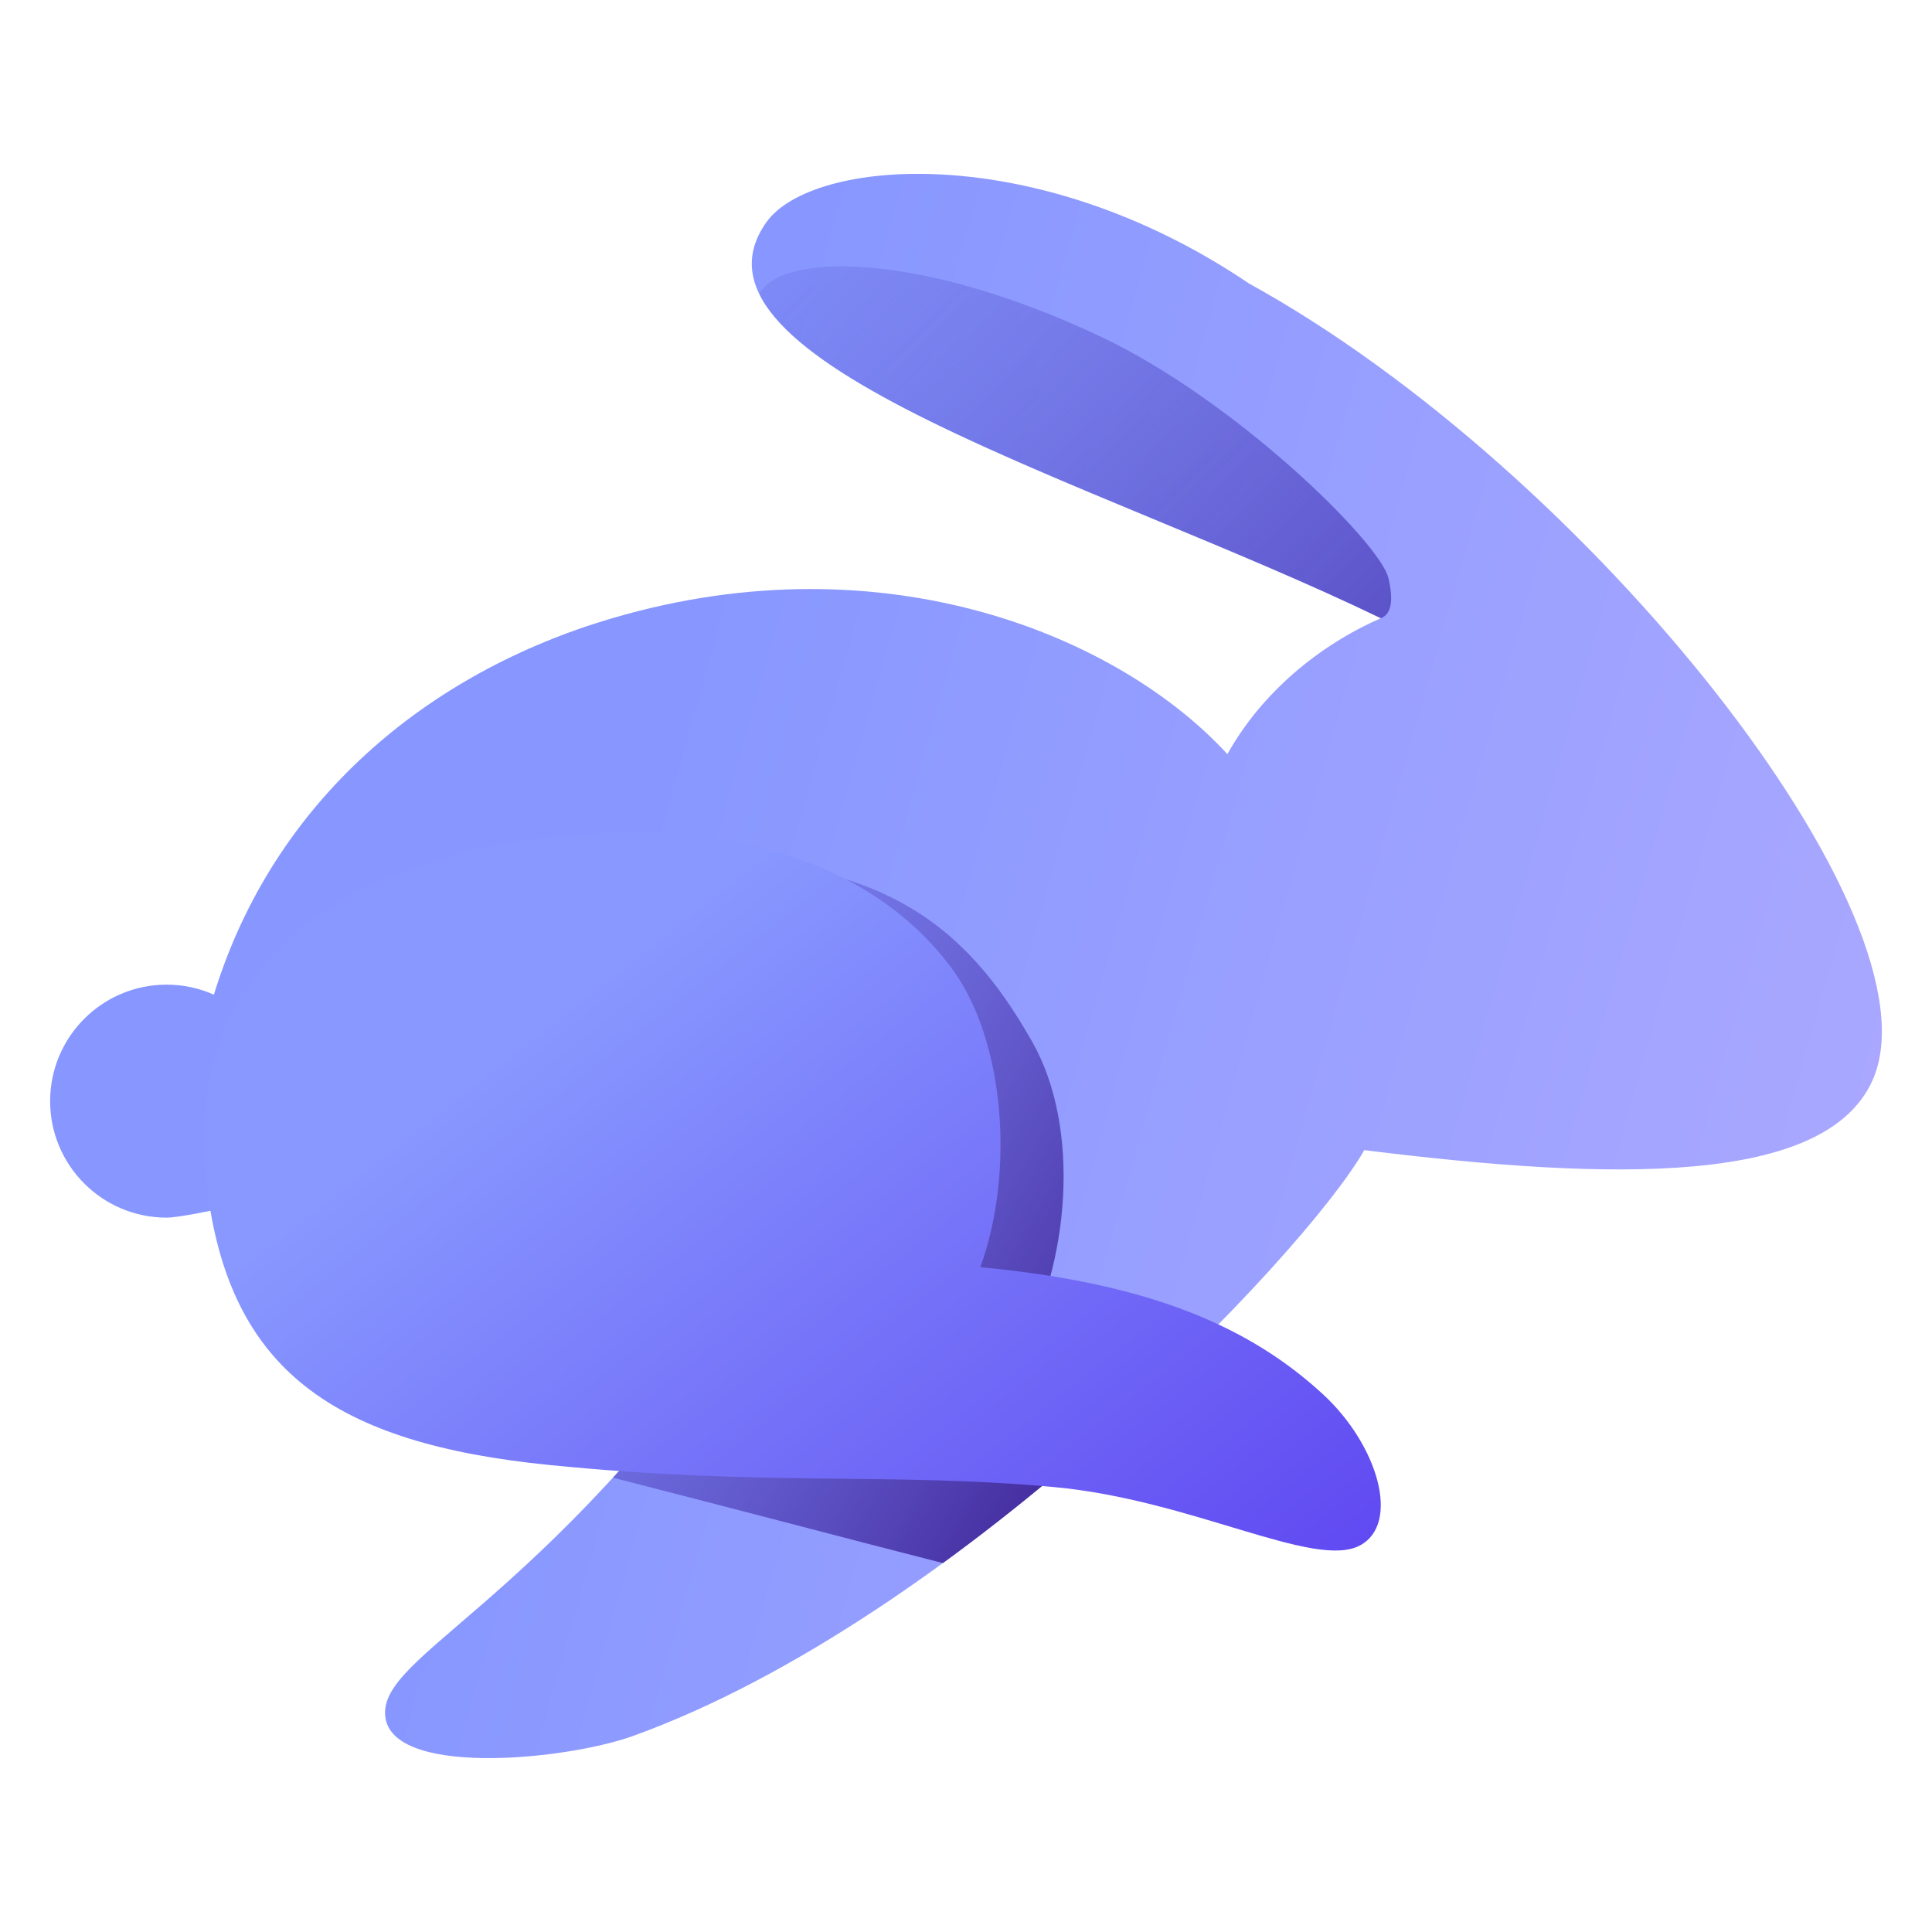
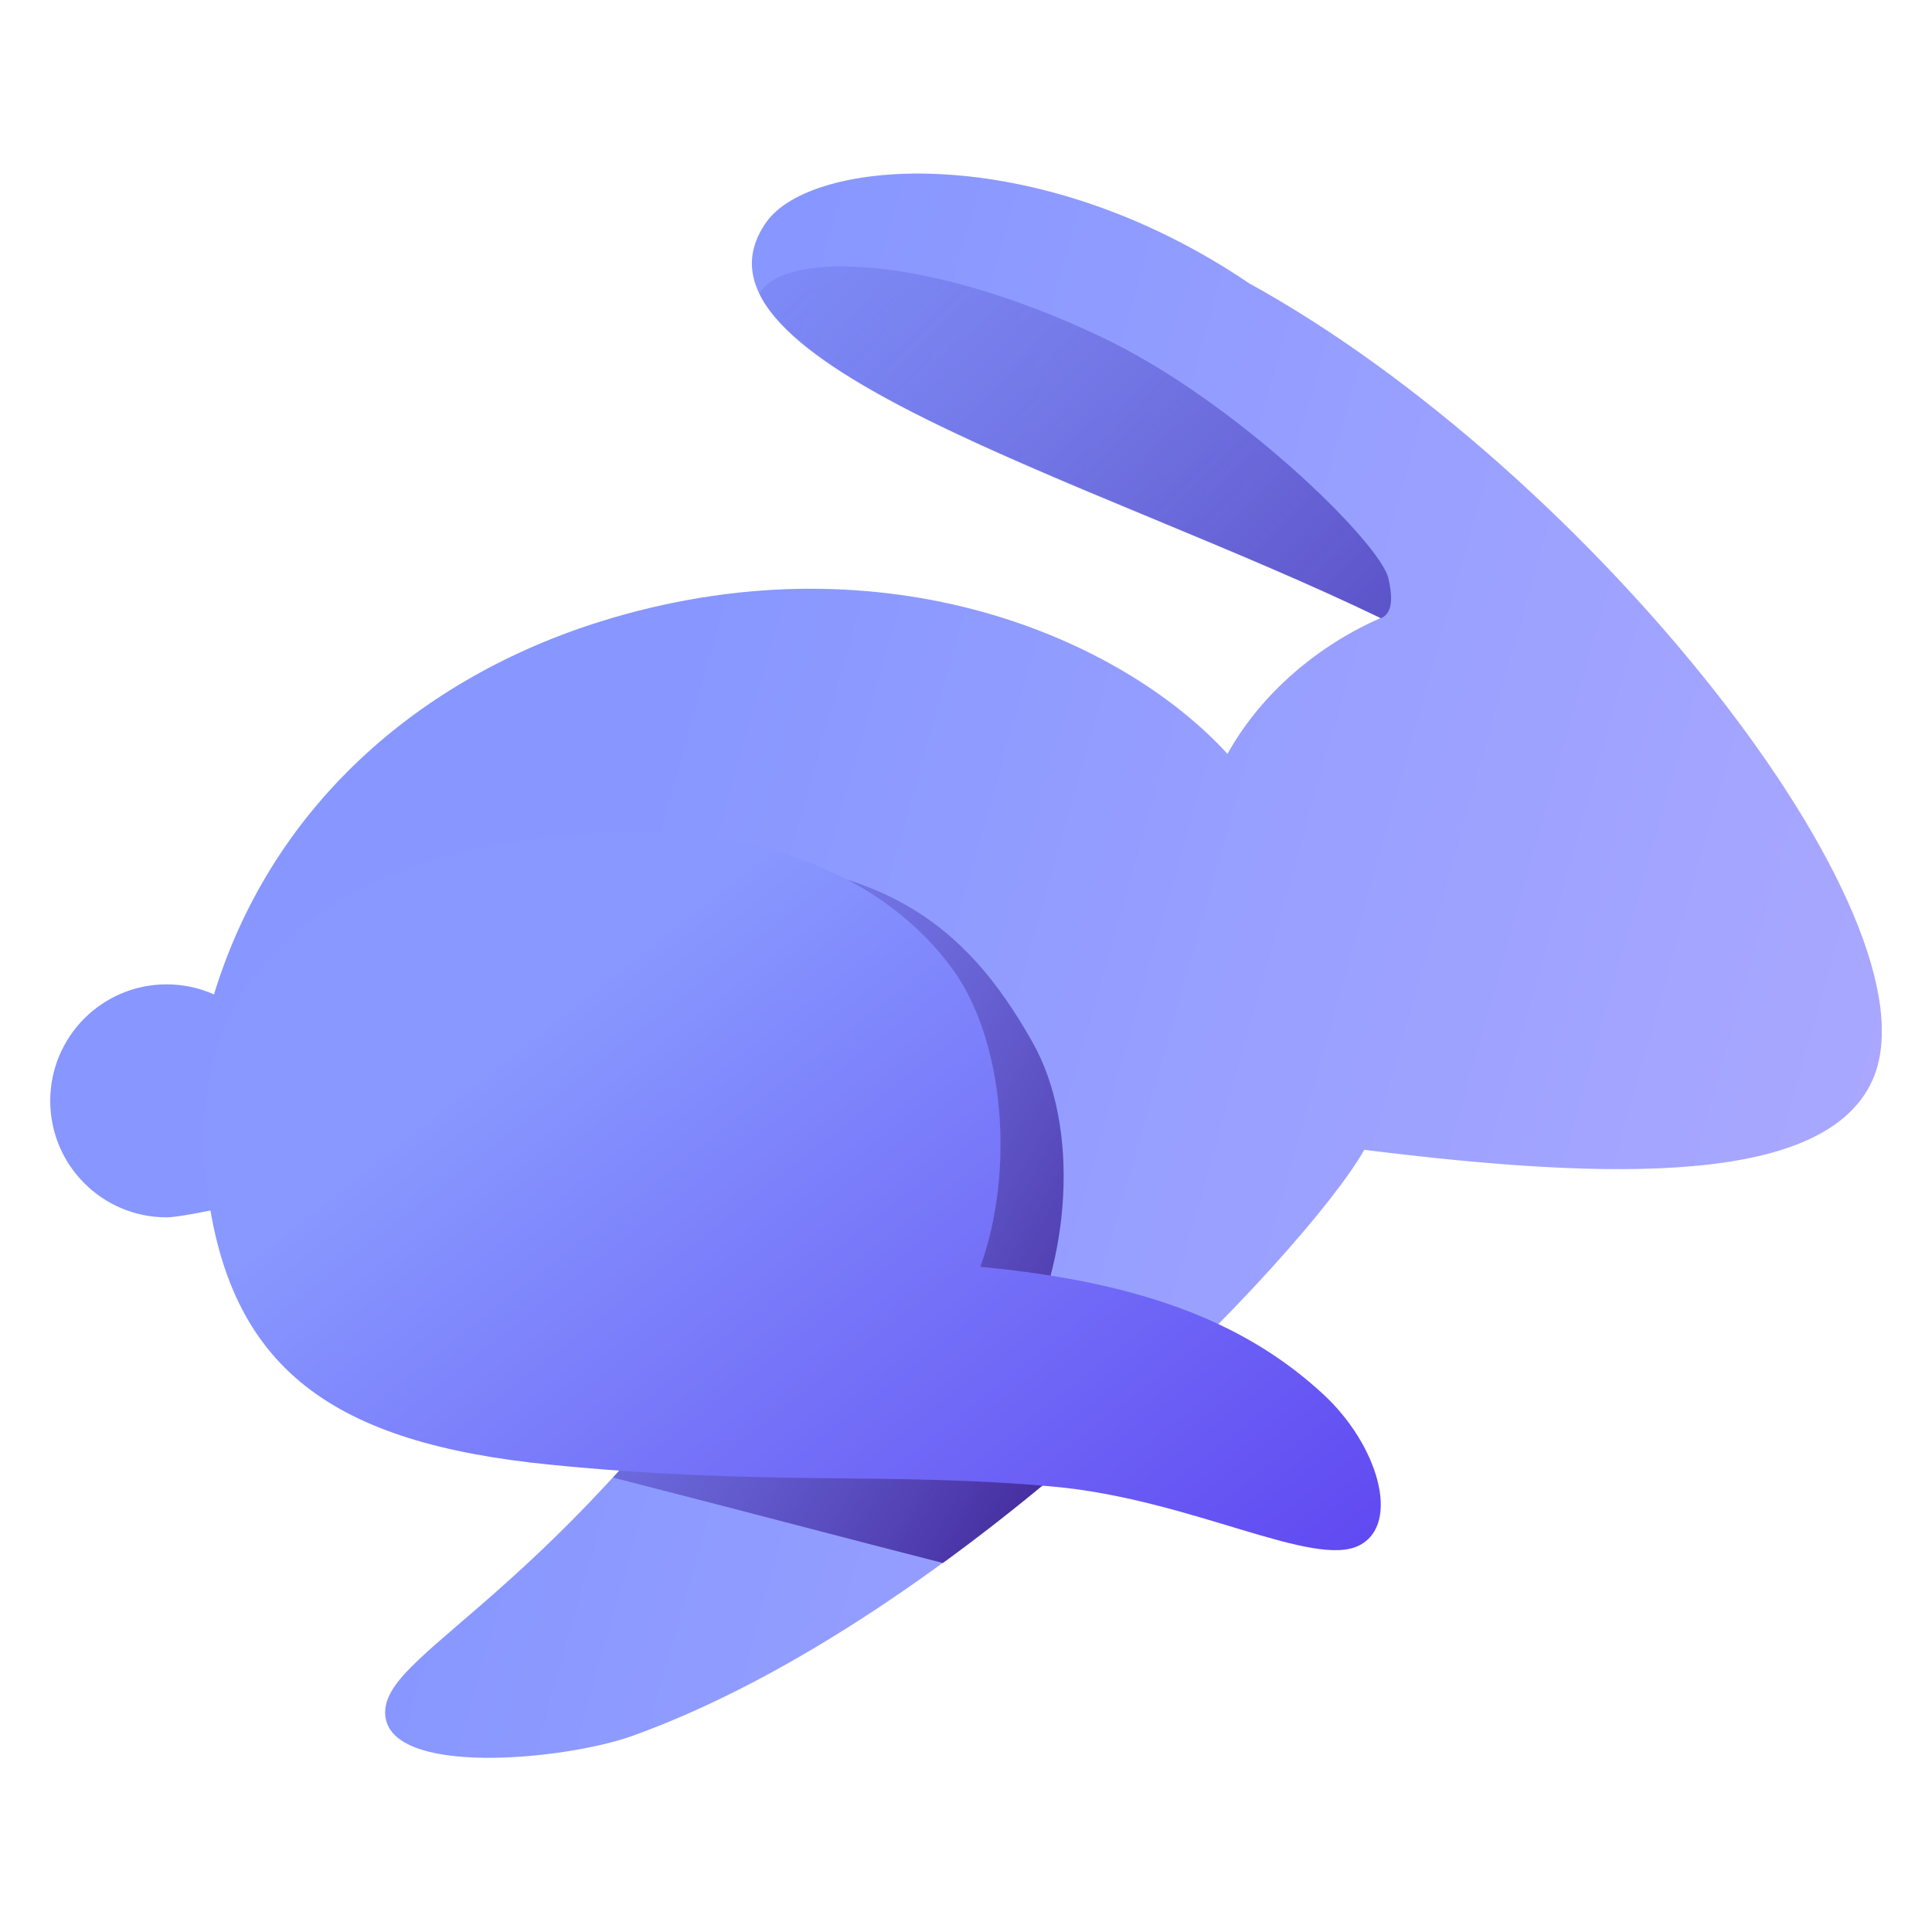
<svg xmlns="http://www.w3.org/2000/svg" width="20" height="20" viewBox="0 0 20 20" fill="none">
-   <path d="M19.384 11.184C20.129 9.52 16.447 4.872 12.93 2.935C10.712 1.435 8.402 1.641 7.934 2.3C6.907 3.746 11.334 4.97 14.295 6.4C13.659 6.676 13.059 7.172 12.706 7.807C11.602 6.602 9.18 5.564 6.337 6.4C4.422 6.963 2.83 8.291 2.214 10.297C2.065 10.23 1.899 10.193 1.725 10.193C1.059 10.193 0.519 10.733 0.519 11.399C0.519 12.065 1.059 12.605 1.725 12.605C1.849 12.605 2.235 12.522 2.235 12.522L8.402 12.567C5.936 16.48 3.986 17.052 3.986 17.73C3.986 18.408 5.851 18.224 6.552 17.971C9.904 16.762 13.505 12.992 14.123 11.906C16.718 12.23 18.898 12.268 19.384 11.184Z" fill="url(#paint0_linear_17938_5195)" />
-   <path fill-rule="evenodd" clip-rule="evenodd" d="M14.295 6.4C14.295 6.4 14.295 6.4 14.295 6.4C14.432 6.346 14.41 6.144 14.373 5.984C14.286 5.619 12.792 4.143 11.388 3.482C9.476 2.581 8.068 2.628 7.86 3.043C8.25 3.841 10.055 4.591 11.941 5.373C12.746 5.707 13.565 6.047 14.295 6.4C14.295 6.4 14.295 6.4 14.295 6.4Z" fill="url(#paint1_linear_17938_5195)" />
-   <path fill-rule="evenodd" clip-rule="evenodd" d="M11.869 14.435C11.482 14.287 11.045 14.151 10.548 14.028C11.078 13.081 11.189 11.678 10.689 10.791C9.987 9.546 9.106 8.884 7.059 8.884C5.933 8.884 2.901 9.263 2.847 11.794C2.842 12.06 2.847 12.303 2.866 12.527L8.402 12.567C7.656 13.751 6.957 14.629 6.345 15.297C7.08 15.485 7.686 15.643 8.243 15.788C8.771 15.926 9.255 16.052 9.761 16.181C10.524 15.625 11.242 15.018 11.869 14.435Z" fill="url(#paint2_linear_17938_5195)" />
-   <path d="M2.14 12.267C2.367 14.189 3.459 14.943 5.692 15.166C7.924 15.389 9.205 15.239 10.91 15.394C12.334 15.524 13.606 16.249 14.077 15.999C14.502 15.773 14.264 14.958 13.696 14.434C12.96 13.756 11.941 13.285 10.148 13.118C10.505 12.139 10.405 10.767 9.85 10.021C9.048 8.942 7.566 8.454 5.692 8.667C3.733 8.89 1.857 9.854 2.14 12.267Z" fill="url(#paint3_linear_17938_5195)" />
+   <path d="M19.384 11.181C20.129 9.517 16.447 4.869 12.93 2.932C10.713 1.432 8.402 1.638 7.935 2.297C6.908 3.743 11.335 4.967 14.295 6.397C13.659 6.673 13.059 7.169 12.707 7.804C11.603 6.599 9.18 5.561 6.337 6.397C4.422 6.96 2.83 8.288 2.215 10.294C2.065 10.227 1.9 10.19 1.725 10.19C1.059 10.19 0.52 10.73 0.52 11.396C0.52 12.062 1.059 12.602 1.725 12.602C1.849 12.602 2.235 12.519 2.235 12.519L8.402 12.564C5.936 16.477 3.987 17.049 3.987 17.727C3.987 18.405 5.852 18.221 6.552 17.968C9.905 16.759 13.505 12.989 14.123 11.903C16.718 12.227 18.898 12.265 19.384 11.181Z" fill="url(#paint0_linear_12614_21962)" />
+   <path fill-rule="evenodd" clip-rule="evenodd" d="M14.294 6.4C14.294 6.4 14.294 6.4 14.294 6.4C14.432 6.346 14.409 6.144 14.372 5.984C14.285 5.619 12.791 4.143 11.388 3.482C9.476 2.581 8.068 2.628 7.859 3.043C8.249 3.841 10.055 4.591 11.941 5.373C12.745 5.707 13.564 6.047 14.294 6.4C14.294 6.4 14.294 6.4 14.294 6.4Z" fill="url(#paint1_linear_12614_21962)" />
+   <path fill-rule="evenodd" clip-rule="evenodd" d="M11.869 14.433C11.482 14.286 11.046 14.15 10.549 14.027C11.078 13.079 11.19 11.677 10.689 10.79C9.988 9.545 9.107 8.883 7.059 8.883C5.933 8.883 2.902 9.262 2.848 11.793C2.842 12.058 2.848 12.302 2.867 12.526L8.403 12.566C7.657 13.75 6.958 14.628 6.346 15.296C7.08 15.484 7.687 15.642 8.243 15.787C8.772 15.925 9.255 16.051 9.761 16.18C10.524 15.624 11.242 15.017 11.869 14.433Z" fill="url(#paint2_linear_12614_21962)" />
+   <path d="M2.14 12.263C2.367 14.185 3.459 14.939 5.692 15.162C7.924 15.385 9.205 15.235 10.91 15.39C12.334 15.52 13.606 16.246 14.077 15.995C14.502 15.769 14.264 14.954 13.696 14.431C12.96 13.753 11.941 13.281 10.148 13.114C10.505 12.135 10.405 10.764 9.85 10.017C9.048 8.938 7.566 8.45 5.692 8.663C3.733 8.886 1.857 9.85 2.14 12.263Z" fill="url(#paint3_linear_12614_21962)" />
  <defs>
-     <linearGradient id="paint0_linear_17938_5195" x1="6.114" y1="9.71" x2="19.224" y2="13.428" gradientUnits="userSpaceOnUse">
+     <linearGradient id="paint0_linear_12614_21962" x1="6.114" y1="9.707" x2="19.224" y2="13.425" gradientUnits="userSpaceOnUse">
      <stop stop-color="#8797FF" />
      <stop offset="1" stop-color="#AAA8FF" />
    </linearGradient>
-     <linearGradient id="paint1_linear_17938_5195" x1="17.016" y1="9.461" x2="7.557" y2="-0.021" gradientUnits="userSpaceOnUse">
+     <linearGradient id="paint1_linear_12614_21962" x1="17.015" y1="9.461" x2="7.556" y2="-0.021" gradientUnits="userSpaceOnUse">
      <stop stop-color="#3B22A0" />
      <stop offset="1" stop-color="#5156D8" stop-opacity="0" />
    </linearGradient>
-     <linearGradient id="paint2_linear_17938_5195" x1="12.132" y1="14.765" x2="3.045" y2="9.541" gradientUnits="userSpaceOnUse">
+     <linearGradient id="paint2_linear_12614_21962" x1="12.132" y1="14.764" x2="3.046" y2="9.54" gradientUnits="userSpaceOnUse">
      <stop stop-color="#3B1E8F" />
      <stop offset="1" stop-color="#6A6FFB" stop-opacity="0" />
    </linearGradient>
-     <linearGradient id="paint3_linear_17938_5195" x1="6.897" y1="9.613" x2="13.039" y2="17.416" gradientUnits="userSpaceOnUse">
+     <linearGradient id="paint3_linear_12614_21962" x1="6.897" y1="9.609" x2="13.039" y2="17.413" gradientUnits="userSpaceOnUse">
      <stop stop-color="#8898FF" />
      <stop offset="0.984" stop-color="#5F47F1" />
    </linearGradient>
  </defs>
</svg>
